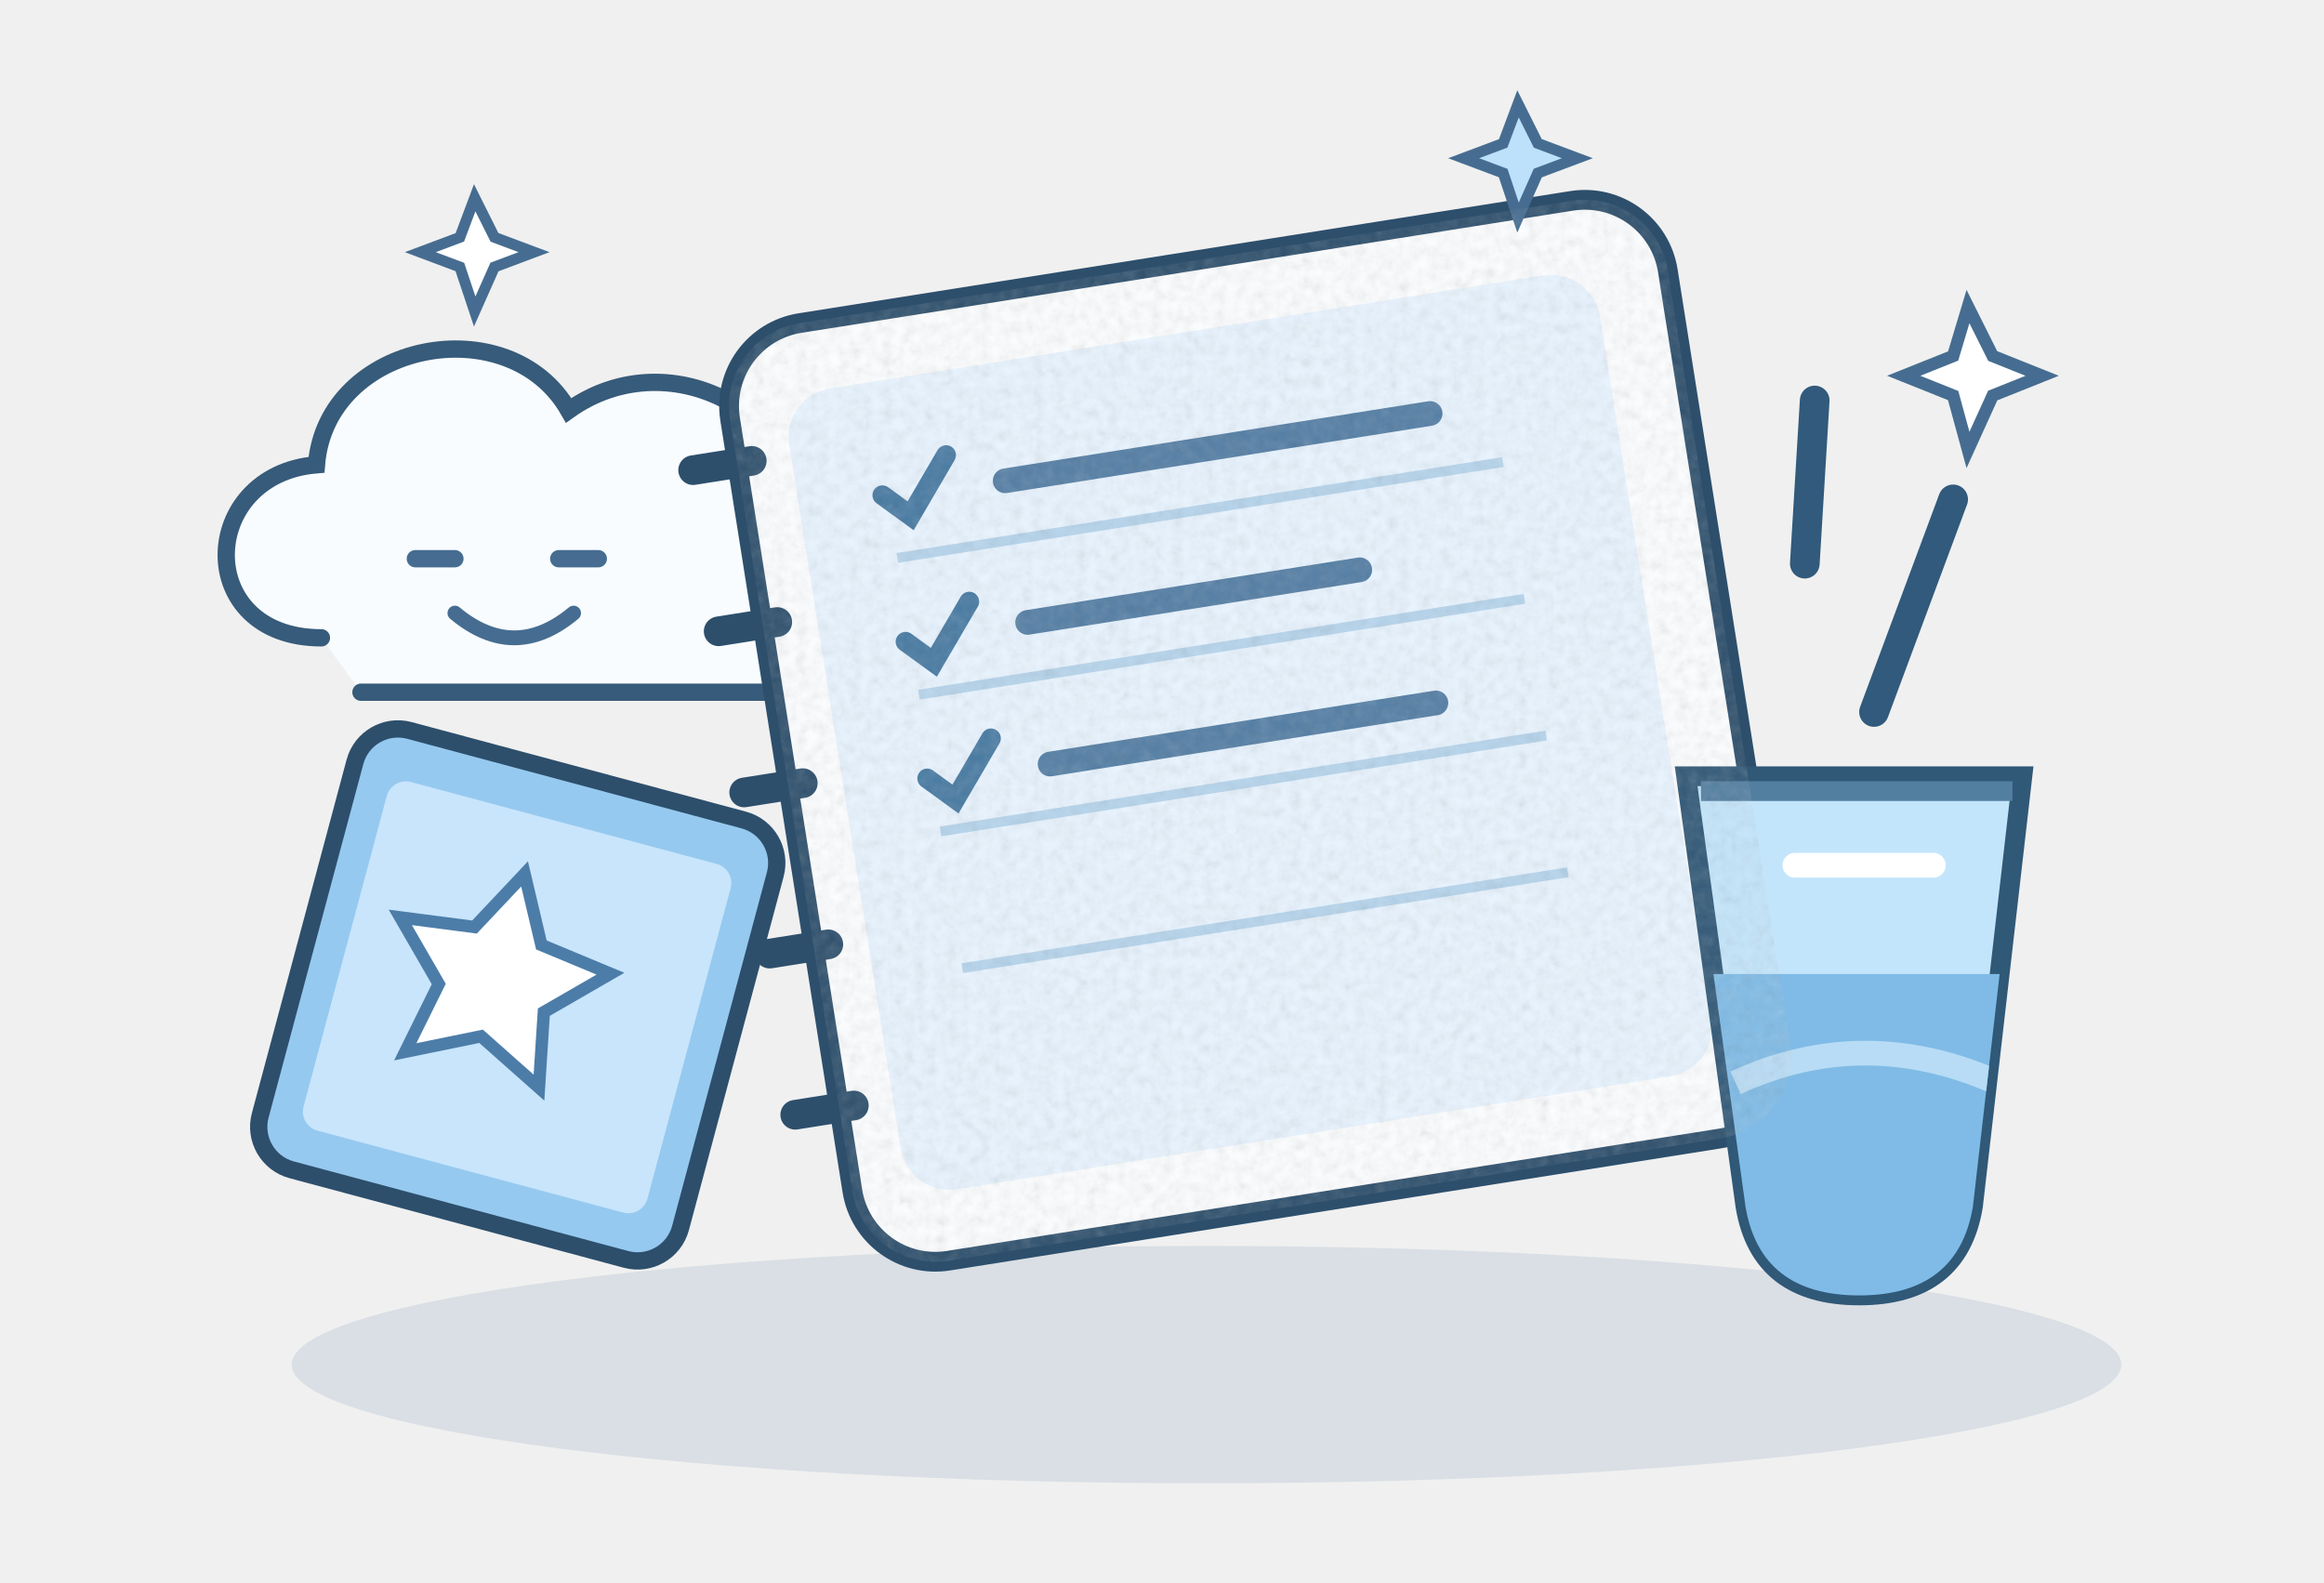
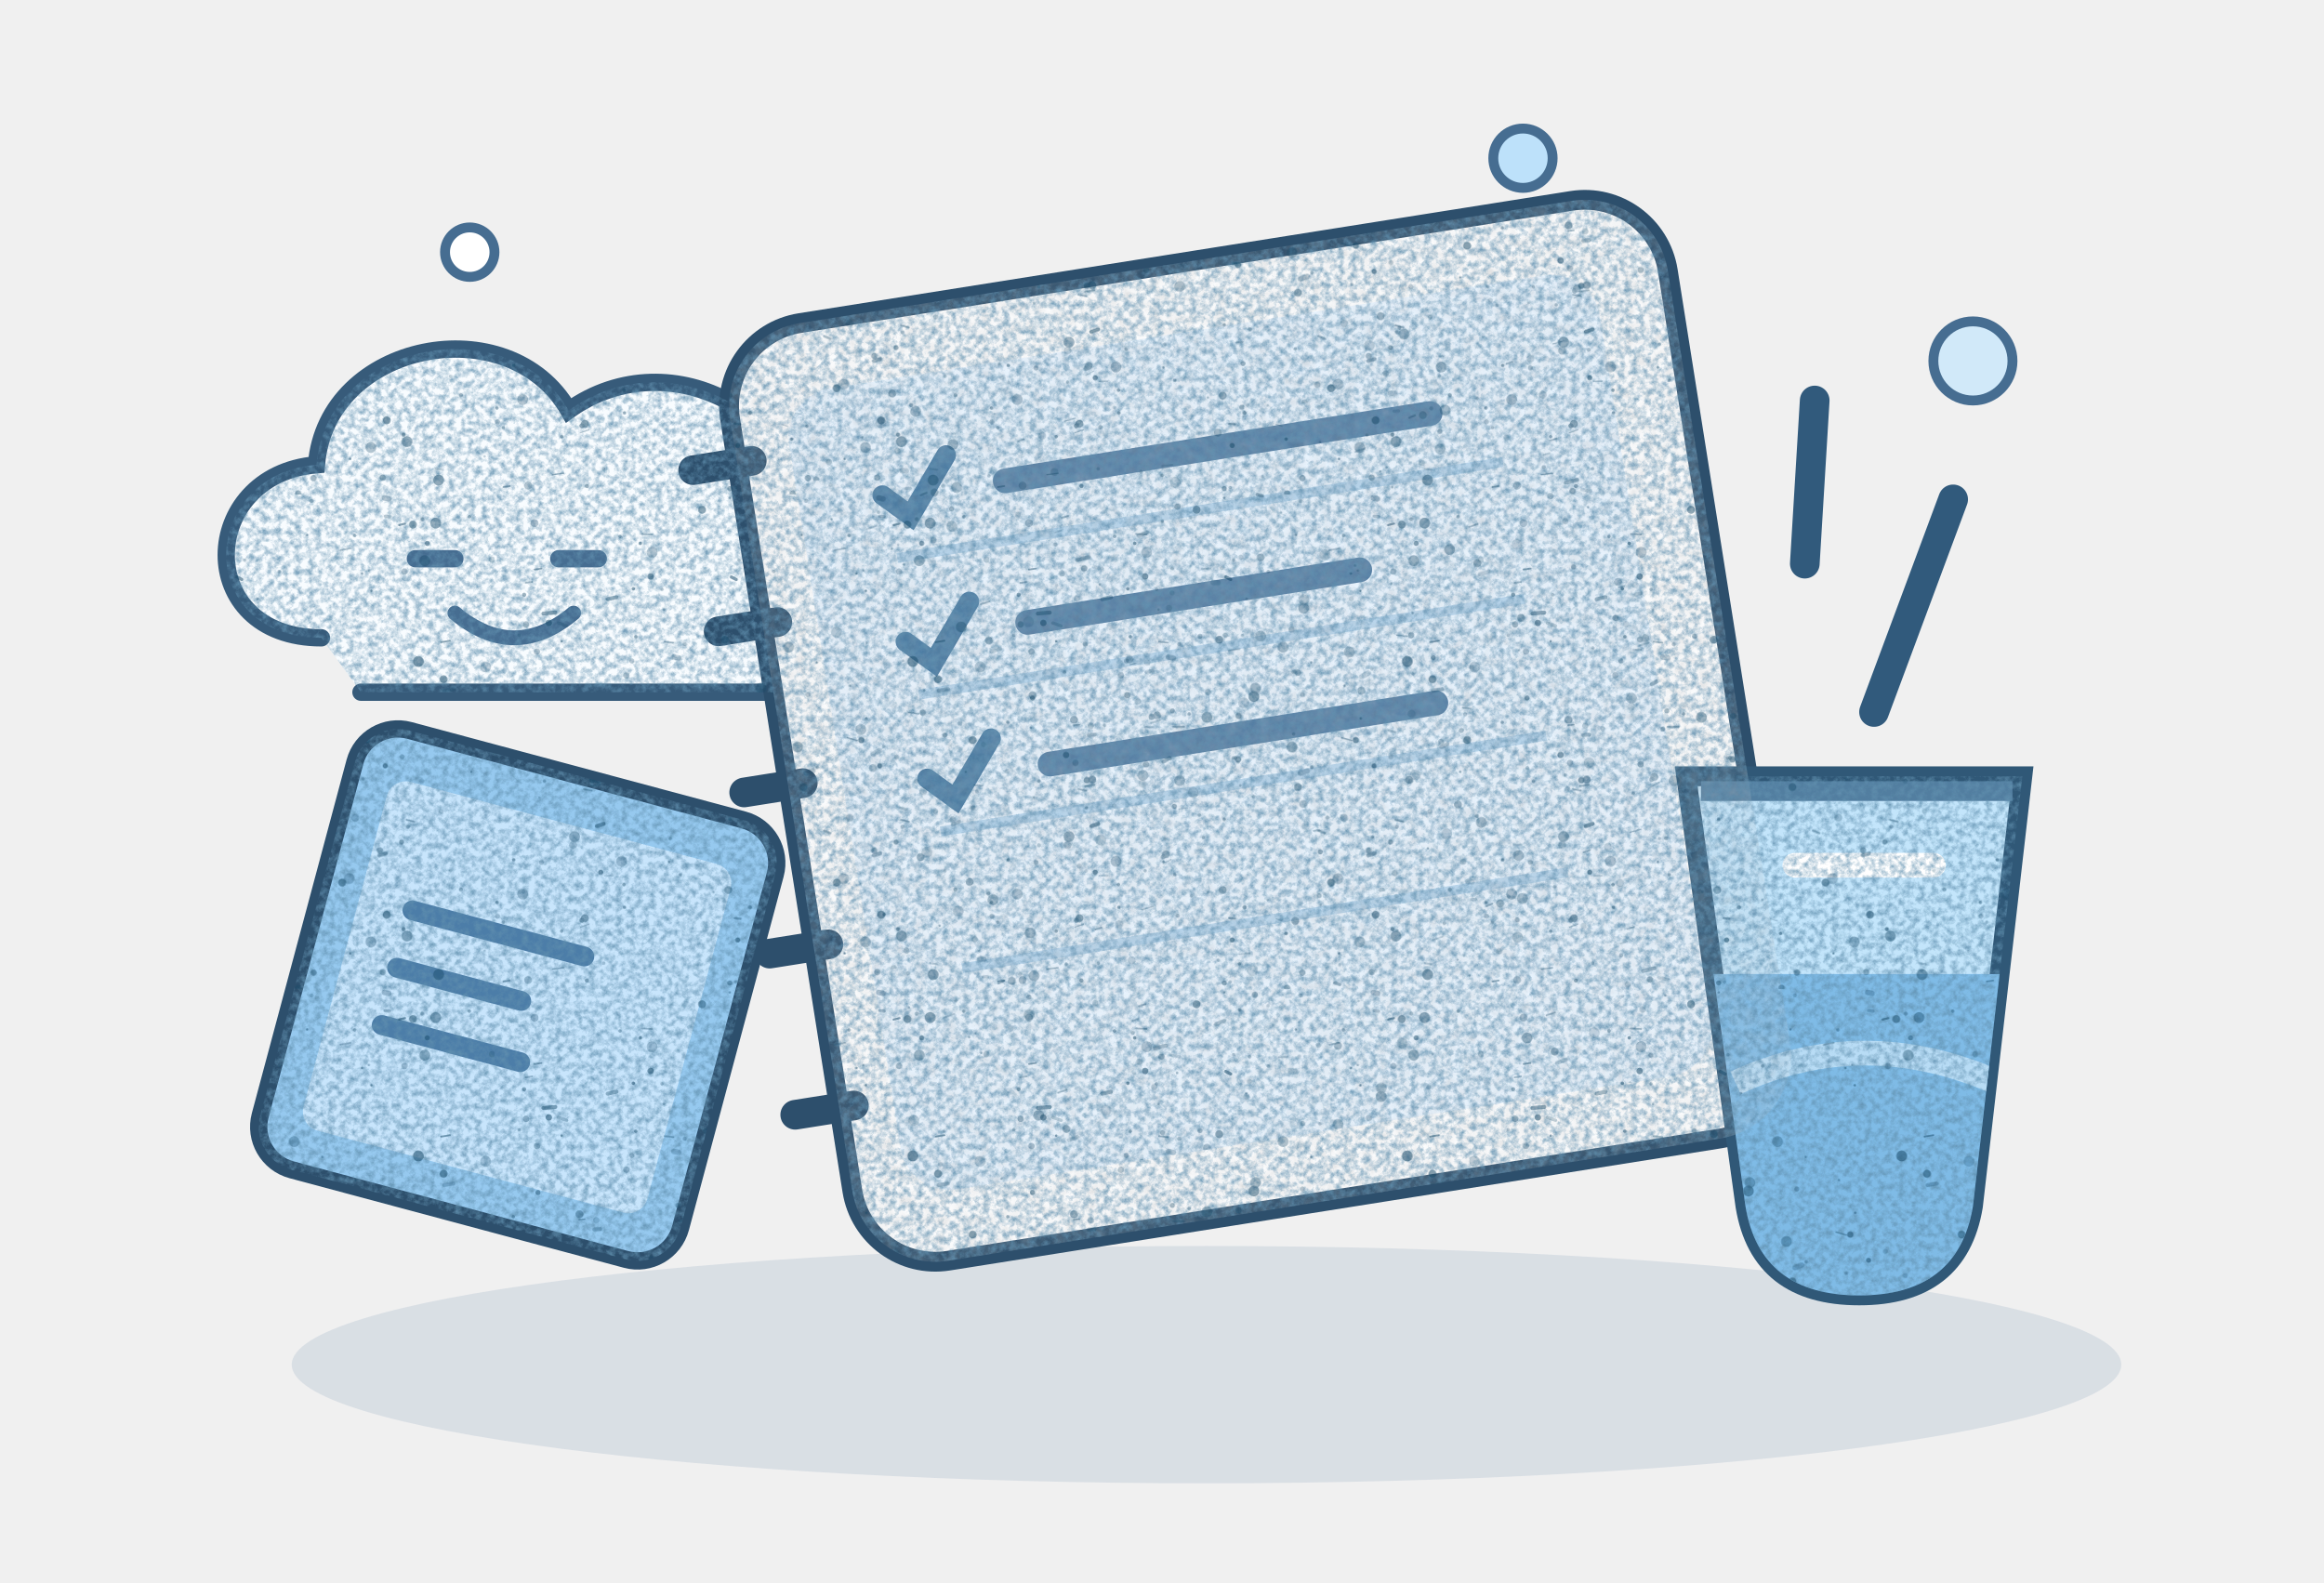
<svg xmlns="http://www.w3.org/2000/svg" width="470" height="320" viewBox="0 0 470 320" fill="none" aria-label="Illustrated notebook and cozy blue desk objects">
  <defs>
    <filter id="paper">
      <feTurbulence type="fractalNoise" baseFrequency=".46" numOctaves="3" seed="6" stitchTiles="stitch" />
      <feColorMatrix type="saturate" values="0" />
    </filter>
    <clipPath id="paperClip">
      <rect x="145" y="68" width="192" height="192" rx="17" transform="rotate(-9 145 68)" />
    </clipPath>
    <clipPath id="cupClip">
      <path d="M341 157h68l-10 87q-3 18-23 18-20 0-23-18z" />
    </clipPath>
+     <clipPath id="artPrintClip">
+       <rect x="145" y="68" width="192" height="192" rx="17" transform="rotate(-9 145 68)" />
+       <rect x="61" y="155" width="88" height="92" rx="9" transform="rotate(15 104 200)" />
+       <path d="M341 157h68l-10 87q-3 18-23 18-20 0-23-18z" />
+       <path d="M65 129c-26 0-25-33-1-35 2-25 39-32 51-11 21-15 50 2 46 25 25 1 24 32-2 32H73" />
+     </clipPath>
+     <pattern id="visiblePrintGrain" patternUnits="userSpaceOnUse" width="100" height="100">
+       <circle cx="62.5" cy="59.2" r="0.80" fill="#174968" opacity="0.65" />
+       <circle cx="81.2" cy="70.3" r="0.52" fill="#174968" opacity="0.64" />
+       <circle cx="53.9" cy="39.2" r="1.10" fill="#174968" opacity="0.52" />
+       <circle cx="94.9" cy="4.5" r="0.35" fill="#174968" opacity="0.60" />
+       <circle cx="70.8" cy="92.8" r="0.25" fill="#174968" opacity="0.74" />
+       <circle cx="19.8" cy="57.8" r="0.65" fill="#174968" opacity="0.75" />
+       <circle cx="59.5" cy="30.9" r="1.10" fill="#174968" opacity="0.49" />
+       <circle cx="47.6" cy="65.7" r="0.35" fill="#174968" opacity="0.66" />
+       <circle cx="50.4" cy="53.6" r="0.65" fill="#174968" opacity="0.72" />
+       <circle cx="5.0" cy="28.5" r="0.35" fill="#174968" opacity="0.42" />
+       <circle cx="16.2" cy="69.2" r="1.10" fill="#174968" opacity="0.58" />
+       <circle cx="1.8" cy="86.5" r="0.35" fill="#174968" opacity="0.45" />
+       <circle cx="8.6" cy="31.8" r="0.65" fill="#174968" opacity="0.47" />
+       <circle cx="77.9" cy="54.9" r="0.52" fill="#174968" opacity="0.81" />
+       <circle cx="3.8" cy="46.1" r="0.35" fill="#174968" opacity="0.61" />
+       <circle cx="99.5" cy="13.2" r="0.65" fill="#174968" opacity="0.37" />
+       <path d="M77.7 0.7l0.9 0.2" stroke="#174968" stroke-width="1.10" opacity="0.46" stroke-linecap="round" />
+       <circle cx="38.5" cy="30.3" r="0.42" fill="#174968" opacity="0.42" />
+       <circle cx="21.5" cy="76.4" r="0.52" fill="#174968" opacity="0.81" />
+       <circle cx="96.7" cy="49.7" r="0.80" fill="#174968" opacity="0.76" />
+       <circle cx="26.3" cy="83.5" r="0.35" fill="#174968" opacity="0.66" />
+       <path d="M48.6 85.7l1.2 0.1" stroke="#174968" stroke-width="0.42" opacity="0.62" stroke-linecap="round" />
+       <circle cx="13.6" cy="88.3" r="0.35" fill="#174968" opacity="0.62" />
+       <circle cx="6.8" cy="98.2" r="0.80" fill="#174968" opacity="0.44" />
+       <path d="M22.9 21.2l1.8 -0.4" stroke="#174968" stroke-width="0.80" opacity="0.56" stroke-linecap="round" />
+       <circle cx="3.9" cy="73.9" r="0.35" fill="#174968" opacity="0.70" />
+       <circle cx="25.7" cy="74.2" r="1.10" fill="#174968" opacity="0.45" />
+       <path d="M82.2 65.8l1.6 0.4" stroke="#174968" stroke-width="0.35" opacity="0.65" stroke-linecap="round" />
+       <circle cx="71.8" cy="65.4" r="0.80" fill="#174968" opacity="0.42" />
+       <circle cx="9.5" cy="74.4" r="0.52" fill="#174968" opacity="0.45" />
+       <path d="M19.5 59.0l1.8 -0.3" stroke="#174968" stroke-width="0.42" opacity="0.54" stroke-linecap="round" />
+       <circle cx="33.9" cy="19.2" r="0.35" fill="#174968" opacity="0.44" />
+       <circle cx="50.5" cy="44.8" r="0.65" fill="#174968" opacity="0.59" />
+       <circle cx="0.6" cy="85.3" r="0.52" fill="#174968" opacity="0.43" />
+       <circle cx="63.0" cy="1.3" r="0.42" fill="#174968" opacity="0.42" />
+       <circle cx="95.3" cy="56.1" r="0.25" fill="#174968" opacity="0.58" />
+       <path d="M20.2 48.7l1.2 -0.1" stroke="#174968" stroke-width="0.80" opacity="0.49" stroke-linecap="round" />
+       <circle cx="9.1" cy="61.3" r="0.25" fill="#174968" opacity="0.39" />
+       <path d="M89.2 29.9l1.8 -0.3" stroke="#174968" stroke-width="0.35" opacity="0.76" stroke-linecap="round" />
+       <path d="M29.8 8.0l2.1 0.1" stroke="#174968" stroke-width="0.35" opacity="0.51" stroke-linecap="round" />
+       <path d="M20.7 67.1l1.4 -0.5" stroke="#174968" stroke-width="0.80" opacity="0.79" stroke-linecap="round" />
+       <circle cx="40.5" cy="44.4" r="0.35" fill="#174968" opacity="0.55" />
+       <circle cx="77.4" cy="96.6" r="0.65" fill="#174968" opacity="0.54" />
+       <circle cx="47.3" cy="80.0" r="0.80" fill="#174968" opacity="0.57" />
+       <path d="M22.3 77.1l1.7 0.0" stroke="#174968" stroke-width="0.25" opacity="0.42" stroke-linecap="round" />
+       <circle cx="37.1" cy="43.8" r="0.52" fill="#174968" opacity="0.54" />
+       <path d="M34.4 29.8l1.8 0.2" stroke="#174968" stroke-width="0.35" opacity="0.54" stroke-linecap="round" />
+       <path d="M58.1 85.8l1.2 0.4" stroke="#174968" stroke-width="0.25" opacity="0.39" stroke-linecap="round" />
+       <circle cx="35.3" cy="74.3" r="0.25" fill="#174968" opacity="0.69" />
+       <circle cx="84.6" cy="33.8" r="1.10" fill="#174968" opacity="0.81" />
+       <circle cx="63.4" cy="40.5" r="0.52" fill="#174968" opacity="0.43" />
+       <circle cx="44.1" cy="45.1" r="1.10" fill="#174968" opacity="0.57" />
+       <path d="M47.9 16.7l1.0 0.5" stroke="#174968" stroke-width="0.65" opacity="0.81" stroke-linecap="round" />
+       <circle cx="26.7" cy="36.6" r="0.65" fill="#174968" opacity="0.42" />
+       <circle cx="88.1" cy="5.8" r="1.10" fill="#174968" opacity="0.67" />
+       <circle cx="69.2" cy="78.5" r="0.80" fill="#174968" opacity="0.79" />
+       <circle cx="5.7" cy="80.8" r="1.10" fill="#174968" opacity="0.45" />
+       <path d="M77.9 4.4l0.9 0.1" stroke="#174968" stroke-width="0.65" opacity="0.44" stroke-linecap="round" />
+       <circle cx="34.3" cy="23.3" r="0.25" fill="#174968" opacity="0.43" />
+       <circle cx="56.5" cy="15.6" r="0.35" fill="#174968" opacity="0.43" />
+       <circle cx="49.2" cy="90.1" r="0.52" fill="#174968" opacity="0.82" />
+       <circle cx="37.6" cy="76.9" r="0.35" fill="#174968" opacity="0.55" />
+       <circle cx="29.5" cy="9.9" r="0.35" fill="#174968" opacity="0.79" />
+       <circle cx="60.3" cy="99.8" r="0.65" fill="#174968" opacity="0.57" />
+       <circle cx="85.9" cy="13.4" r="1.10" fill="#174968" opacity="0.57" />
+       <path d="M6.3 17.9l1.3 -0.2" stroke="#174968" stroke-width="0.35" opacity="0.48" stroke-linecap="round" />
+       <circle cx="42.7" cy="28.7" r="0.52" fill="#174968" opacity="0.48" />
+       <circle cx="28.1" cy="19.1" r="0.35" fill="#174968" opacity="0.80" />
+       <circle cx="42.0" cy="3.1" r="0.80" fill="#174968" opacity="0.72" />
+       <circle cx="49.9" cy="53.3" r="0.42" fill="#174968" opacity="0.69" />
+       <circle cx="65.2" cy="34.0" r="0.25" fill="#174968" opacity="0.63" />
+       <circle cx="85.3" cy="58.0" r="0.52" fill="#174968" opacity="0.38" />
+       <circle cx="74.6" cy="15.4" r="0.25" fill="#174968" opacity="0.47" />
+       <circle cx="8.8" cy="41.2" r="0.52" fill="#174968" opacity="0.73" />
+       <circle cx="81.8" cy="15.6" r="0.65" fill="#174968" opacity="0.45" />
+       <circle cx="98.0" cy="92.3" r="0.25" fill="#174968" opacity="0.38" />
+       <path d="M66.7 68.0l1.2 0.5" stroke="#174968" stroke-width="0.52" opacity="0.52" stroke-linecap="round" />
+       <circle cx="74.2" cy="49.7" r="0.65" fill="#174968" opacity="0.78" />
+       <circle cx="47.6" cy="98.8" r="0.52" fill="#174968" opacity="0.65" />
+       <circle cx="61.3" cy="51.1" r="1.10" fill="#174968" opacity="0.56" />
+       <circle cx="78.2" cy="85.0" r="0.80" fill="#174968" opacity="0.81" />
+       <path d="M68.8 11.3l2.1 -0.4" stroke="#174968" stroke-width="0.35" opacity="0.43" stroke-linecap="round" />
+       <circle cx="49.5" cy="13.3" r="0.35" fill="#174968" opacity="0.44" />
+       <circle cx="6.4" cy="26.3" r="0.65" fill="#174968" opacity="0.53" />
+       <circle cx="81.6" cy="87.9" r="0.42" fill="#174968" opacity="0.77" />
+       <circle cx="56.4" cy="82.0" r="0.25" fill="#174968" opacity="0.42" />
+       <circle cx="93.2" cy="79.9" r="0.42" fill="#174968" opacity="0.54" />
+       <path d="M37.3 47.0l2.2 0.0" stroke="#174968" stroke-width="0.35" opacity="0.63" stroke-linecap="round" />
+       <circle cx="35.6" cy="69.6" r="0.35" fill="#174968" opacity="0.41" />
+       <circle cx="82.5" cy="67.2" r="0.42" fill="#174968" opacity="0.47" />
+       <circle cx="49.4" cy="53.3" r="0.35" fill="#174968" opacity="0.56" />
+       <circle cx="75.1" cy="19.5" r="0.25" fill="#174968" opacity="0.76" />
+       <circle cx="17.2" cy="45.6" r="0.80" fill="#174968" opacity="0.59" />
+       <path d="M8.1 15.2l1.4 -0.2" stroke="#174968" stroke-width="0.35" opacity="0.69" stroke-linecap="round" />
+       <circle cx="62.1" cy="8.2" r="0.25" fill="#174968" opacity="0.66" />
+       <circle cx="83.5" cy="6.1" r="0.80" fill="#174968" opacity="0.72" />
+       <path d="M9.9 24.1l2.4 -0.2" stroke="#174968" stroke-width="0.80" opacity="0.70" stroke-linecap="round" />
+       <circle cx="71.7" cy="8.3" r="0.35" fill="#174968" opacity="0.57" />
+       <circle cx="11.0" cy="26.0" r="0.65" fill="#174968" opacity="0.81" />
+       <path d="M36.3 32.9l1.0 0.2" stroke="#174968" stroke-width="1.10" opacity="0.38" stroke-linecap="round" />
+       <circle cx="98.2" cy="34.9" r="1.10" fill="#174968" opacity="0.36" />
+       <path d="M12.9 26.0l1.7 0.6" stroke="#174968" stroke-width="0.65" opacity="0.37" stroke-linecap="round" />
+       <path d="M17.4 87.5l1.7 -0.6" stroke="#174968" stroke-width="0.25" opacity="0.49" stroke-linecap="round" />
+       <circle cx="91.1" cy="76.1" r="0.35" fill="#174968" opacity="0.37" />
+       <circle cx="17.5" cy="54.3" r="0.65" fill="#174968" opacity="0.43" />
+       <circle cx="26.2" cy="78.9" r="0.35" fill="#174968" opacity="0.64" />
+       <circle cx="8.1" cy="5.8" r="0.80" fill="#174968" opacity="0.46" />
+       <circle cx="82.3" cy="89.3" r="1.10" fill="#174968" opacity="0.67" />
+       <circle cx="63.4" cy="96.7" r="0.65" fill="#174968" opacity="0.58" />
+       <circle cx="20.6" cy="46.8" r="0.65" fill="#174968" opacity="0.37" />
+       <path d="M71.3 49.2l2.1 0.6" stroke="#174968" stroke-width="0.25" opacity="0.72" stroke-linecap="round" />
+       <circle cx="85.4" cy="5.0" r="0.42" fill="#174968" opacity="0.52" />
+       <circle cx="86.4" cy="9.9" r="0.52" fill="#174968" opacity="0.73" />
+       <path d="M89.8 39.7l1.9 -0.3" stroke="#174968" stroke-width="0.80" opacity="0.45" stroke-linecap="round" />
+       <circle cx="73.4" cy="57.5" r="0.35" fill="#174968" opacity="0.43" />
+       <circle cx="17.7" cy="86.1" r="0.52" fill="#174968" opacity="0.71" />
+       <path d="M18.1 59.6l1.6 0.3" stroke="#174968" stroke-width="0.35" opacity="0.55" stroke-linecap="round" />
+       <circle cx="27.8" cy="33.7" r="0.52" fill="#174968" opacity="0.45" />
+       <path d="M76.7 73.0l1.3 -0.4" stroke="#174968" stroke-width="0.80" opacity="0.59" stroke-linecap="round" />
+       <circle cx="15.9" cy="70.9" r="0.80" fill="#174968" opacity="0.40" />
+       <circle cx="75.2" cy="45.3" r="0.25" fill="#174968" opacity="0.73" />
+       <circle cx="38.6" cy="57.9" r="1.10" fill="#174968" opacity="0.48" />
+       <circle cx="81.3" cy="53.1" r="0.52" fill="#174968" opacity="0.37" />
+       <circle cx="70.6" cy="77.7" r="1.10" fill="#174968" opacity="0.43" />
+       <path d="M11.7 96.0l2.3 -0.3" stroke="#174968" stroke-width="0.25" opacity="0.62" stroke-linecap="round" />
+       <circle cx="0.5" cy="82.5" r="0.35" fill="#174968" opacity="0.67" />
+       <circle cx="88.7" cy="97.1" r="1.10" fill="#174968" opacity="0.70" />
+       <circle cx="48.8" cy="98.6" r="0.35" fill="#174968" opacity="0.42" />
+       <circle cx="75.0" cy="90.5" r="1.10" fill="#174968" opacity="0.48" />
+       <circle cx="22.1" cy="94.8" r="0.35" fill="#174968" opacity="0.40" />
+       <circle cx="65.3" cy="55.2" r="0.35" fill="#174968" opacity="0.49" />
+       <path d="M17.1 46.7l1.2 -0.1" stroke="#174968" stroke-width="0.25" opacity="0.74" stroke-linecap="round" />
+       <circle cx="20.9" cy="57.7" r="0.80" fill="#174968" opacity="0.66" />
+       <circle cx="76.8" cy="72.0" r="0.65" fill="#174968" opacity="0.52" />
+       <path d="M80.7 6.2l1.2 -0.3" stroke="#174968" stroke-width="0.42" opacity="0.77" stroke-linecap="round" />
+       <circle cx="53.6" cy="40.9" r="1.10" fill="#174968" opacity="0.73" />
+       <circle cx="25.4" cy="8.5" r="0.35" fill="#174968" opacity="0.55" />
+       <circle cx="13.6" cy="29.7" r="0.25" fill="#174968" opacity="0.74" />
+       <circle cx="31.8" cy="54.6" r="0.65" fill="#174968" opacity="0.52" />
+       <circle cx="52.1" cy="21.1" r="0.25" fill="#174968" opacity="0.49" />
+       <circle cx="89.2" cy="64.1" r="0.52" fill="#174968" opacity="0.37" />
+       <circle cx="60.1" cy="88.8" r="0.35" fill="#174968" opacity="0.80" />
+       <circle cx="47.6" cy="0.7" r="0.25" fill="#174968" opacity="0.56" />
+       <circle cx="51.7" cy="83.5" r="0.42" fill="#174968" opacity="0.70" />
+       <circle cx="89.7" cy="37.4" r="0.80" fill="#174968" opacity="0.79" />
+       <path d="M1.8 98.5l1.3 -0.2" stroke="#174968" stroke-width="0.35" opacity="0.67" stroke-linecap="round" />
+       <circle cx="15.6" cy="52.7" r="0.65" fill="#174968" opacity="0.78" />
+       <circle cx="44.3" cy="80.4" r="0.25" fill="#174968" opacity="0.42" />
+       <circle cx="28.6" cy="28.8" r="0.35" fill="#174968" opacity="0.67" />
+       <circle cx="31.9" cy="11.7" r="1.10" fill="#174968" opacity="0.42" />
+       <circle cx="18.7" cy="98.3" r="0.42" fill="#174968" opacity="0.63" />
+       <circle cx="46.6" cy="29.4" r="0.80" fill="#174968" opacity="0.70" />
+       <circle cx="71.9" cy="38.7" r="0.25" fill="#174968" opacity="0.60" />
+       <circle cx="10.1" cy="58.0" r="0.35" fill="#174968" opacity="0.54" />
+       <circle cx="31.6" cy="16.6" r="0.65" fill="#174968" opacity="0.78" />
+       <circle cx="73.2" cy="16.0" r="0.25" fill="#174968" opacity="0.67" />
+       <path d="M88.1 94.8l1.4 0.2" stroke="#174968" stroke-width="0.42" opacity="0.36" stroke-linecap="round" />
+       <circle cx="18.3" cy="85.7" r="0.80" fill="#174968" opacity="0.68" />
+       <circle cx="6.0" cy="20.3" r="0.42" fill="#174968" opacity="0.64" />
+       <path d="M63.0 56.4l1.4 -0.5" stroke="#174968" stroke-width="1.10" opacity="0.43" stroke-linecap="round" />
+     </pattern>
+     <filter id="printGrain" x="0" y="0" width="100%" height="100%">
+       <feTurbulence type="fractalNoise" baseFrequency=".74" numOctaves="4" seed="18" stitchTiles="stitch" result="noise" />
+       <feColorMatrix in="noise" type="matrix" values="0 0 0 0 .12  0 0 0 0 .28  0 0 0 0 .43  1.8 0 0 0 -.63" />
+     </filter>
  </defs>
  <ellipse cx="244" cy="276" rx="185" ry="24" fill="#587da3" opacity=".15" />
  <path d="M65 129c-26 0-25-33-1-35 2-25 39-32 51-11 21-15 50 2 46 25 25 1 24 32-2 32H73" fill="#F8FCFF" stroke="#375B7A" stroke-width="3.5" stroke-linecap="round" />
  <path d="M84 113h8m21 0h8" stroke="#466D91" stroke-linecap="round" stroke-width="3.5" />
  <path d="M92 124q12 10 24 0" stroke="#466D91" stroke-linecap="round" stroke-width="3" />
  <g transform="rotate(-9 145 68)">
    <rect x="145" y="68" width="192" height="192" rx="17" fill="#FDFEFF" stroke="#2D4F6C" stroke-width="4" />
    <rect x="156" y="82" width="166" height="164" rx="10" fill="#E8F4FF" />
    <path d="M174 118h124M174 146h124M174 174h124M174 202h124" stroke="#B5D4EC" stroke-width="2" />
    <g stroke="#4679A2" stroke-width="4" stroke-linecap="round">
      <path d="m173 105 5 5 9-11" />
      <path d="m173 135 5 5 9-11" />
      <path d="m173 163 5 5 9-11" />
    </g>
    <path d="M198 106h87M198 135h68M198 164h79" stroke="#527DA4" stroke-width="5" stroke-linecap="round" />
    <path d="M148 94h-12m12 33h-12m12 33h-12m12 33h-12m12 33h-12" stroke="#2D4F6C" stroke-width="6" stroke-linecap="round" />
  </g>
  <g transform="rotate(15 104 200)">
    <rect x="61" y="155" width="88" height="92" rx="9" fill="#96C9EF" stroke="#2D4F6C" stroke-width="3.5" />
    <rect x="69" y="165" width="72" height="73" rx="4" fill="#C8E5FC" />
-     <path d="M93 190l7-13 7 13 15 2-11 11 3 15-14-7-14 7 3-15-11-11z" fill="#fff" stroke="#4C7DA8" stroke-width="2.5" />
+     <path d="M80 190h36M80 202h26M80 214h29" stroke="#4C7DA8" stroke-width="4" stroke-linecap="round" />
  </g>
  <path d="M341 157h68l-10 87q-3 18-23 18-20 0-23-18z" fill="#C3E5FB" stroke="#305877" stroke-width="4" />
  <g clip-path="url(#cupClip)">
    <rect x="339" y="197" width="73" height="70" fill="#7FBBE6" />
    <path d="M351 219q26-12 53 0" stroke="#B8DCF5" stroke-width="5" />
  </g>
  <path d="M344 160h63" stroke="#527EA0" stroke-width="4" />
  <path d="M363 175h28" stroke="white" stroke-width="5" stroke-linecap="round" />
  <path d="M365 114l2-33" stroke="#315A7C" stroke-width="6" stroke-linecap="round" />
  <path d="M379 144l16-43" stroke="#315A7C" stroke-width="6" stroke-linecap="round" />
-   <path d="M395 72l3-10 5 10 10 4-10 4-5 11-3-11-10-4z" fill="#FFFFFF" stroke="#466D91" stroke-width="2.5" />
-   <path d="M93 48l3-8 4 8 8 3-8 3-4 9-3-9-8-3z" fill="#FFFFFF" stroke="#466D91" stroke-width="2.2" />
-   <path d="M304 29l3-8 4 8 8 3-8 3-4 9-3-9-8-3z" fill="#BDE1FA" stroke="#466D91" stroke-width="2.2" />
+   <circle cx="399" cy="73" r="8" fill="#D1E9F9" stroke="#466D91" stroke-width="2" />
+   <circle cx="95" cy="51" r="5" fill="#FFFFFF" stroke="#466D91" stroke-width="2" />
+   <circle cx="308" cy="32" r="6" fill="#BDE1FA" stroke="#466D91" stroke-width="2" />
  <g clip-path="url(#paperClip)">
-     <rect x="125" y="45" width="225" height="240" filter="url(#paper)" opacity=".22" />
+     <rect x="125" y="45" width="225" height="240" filter="url(#paper)" opacity=".3" />
+   </g>
+   <g clip-path="url(#artPrintClip)" opacity=".84">
+     <rect width="470" height="320" filter="url(#printGrain)" />
+   </g>
+   <g clip-path="url(#artPrintClip)" opacity=".65">
+     <rect width="470" height="320" fill="url(#visiblePrintGrain)" />
+   </g>
+   <g transform="rotate(-9 145 68)" opacity=".47">
+     <rect x="156" y="82" width="166" height="164" rx="10" fill="url(#visiblePrintGrain)" />
  </g>
</svg>
